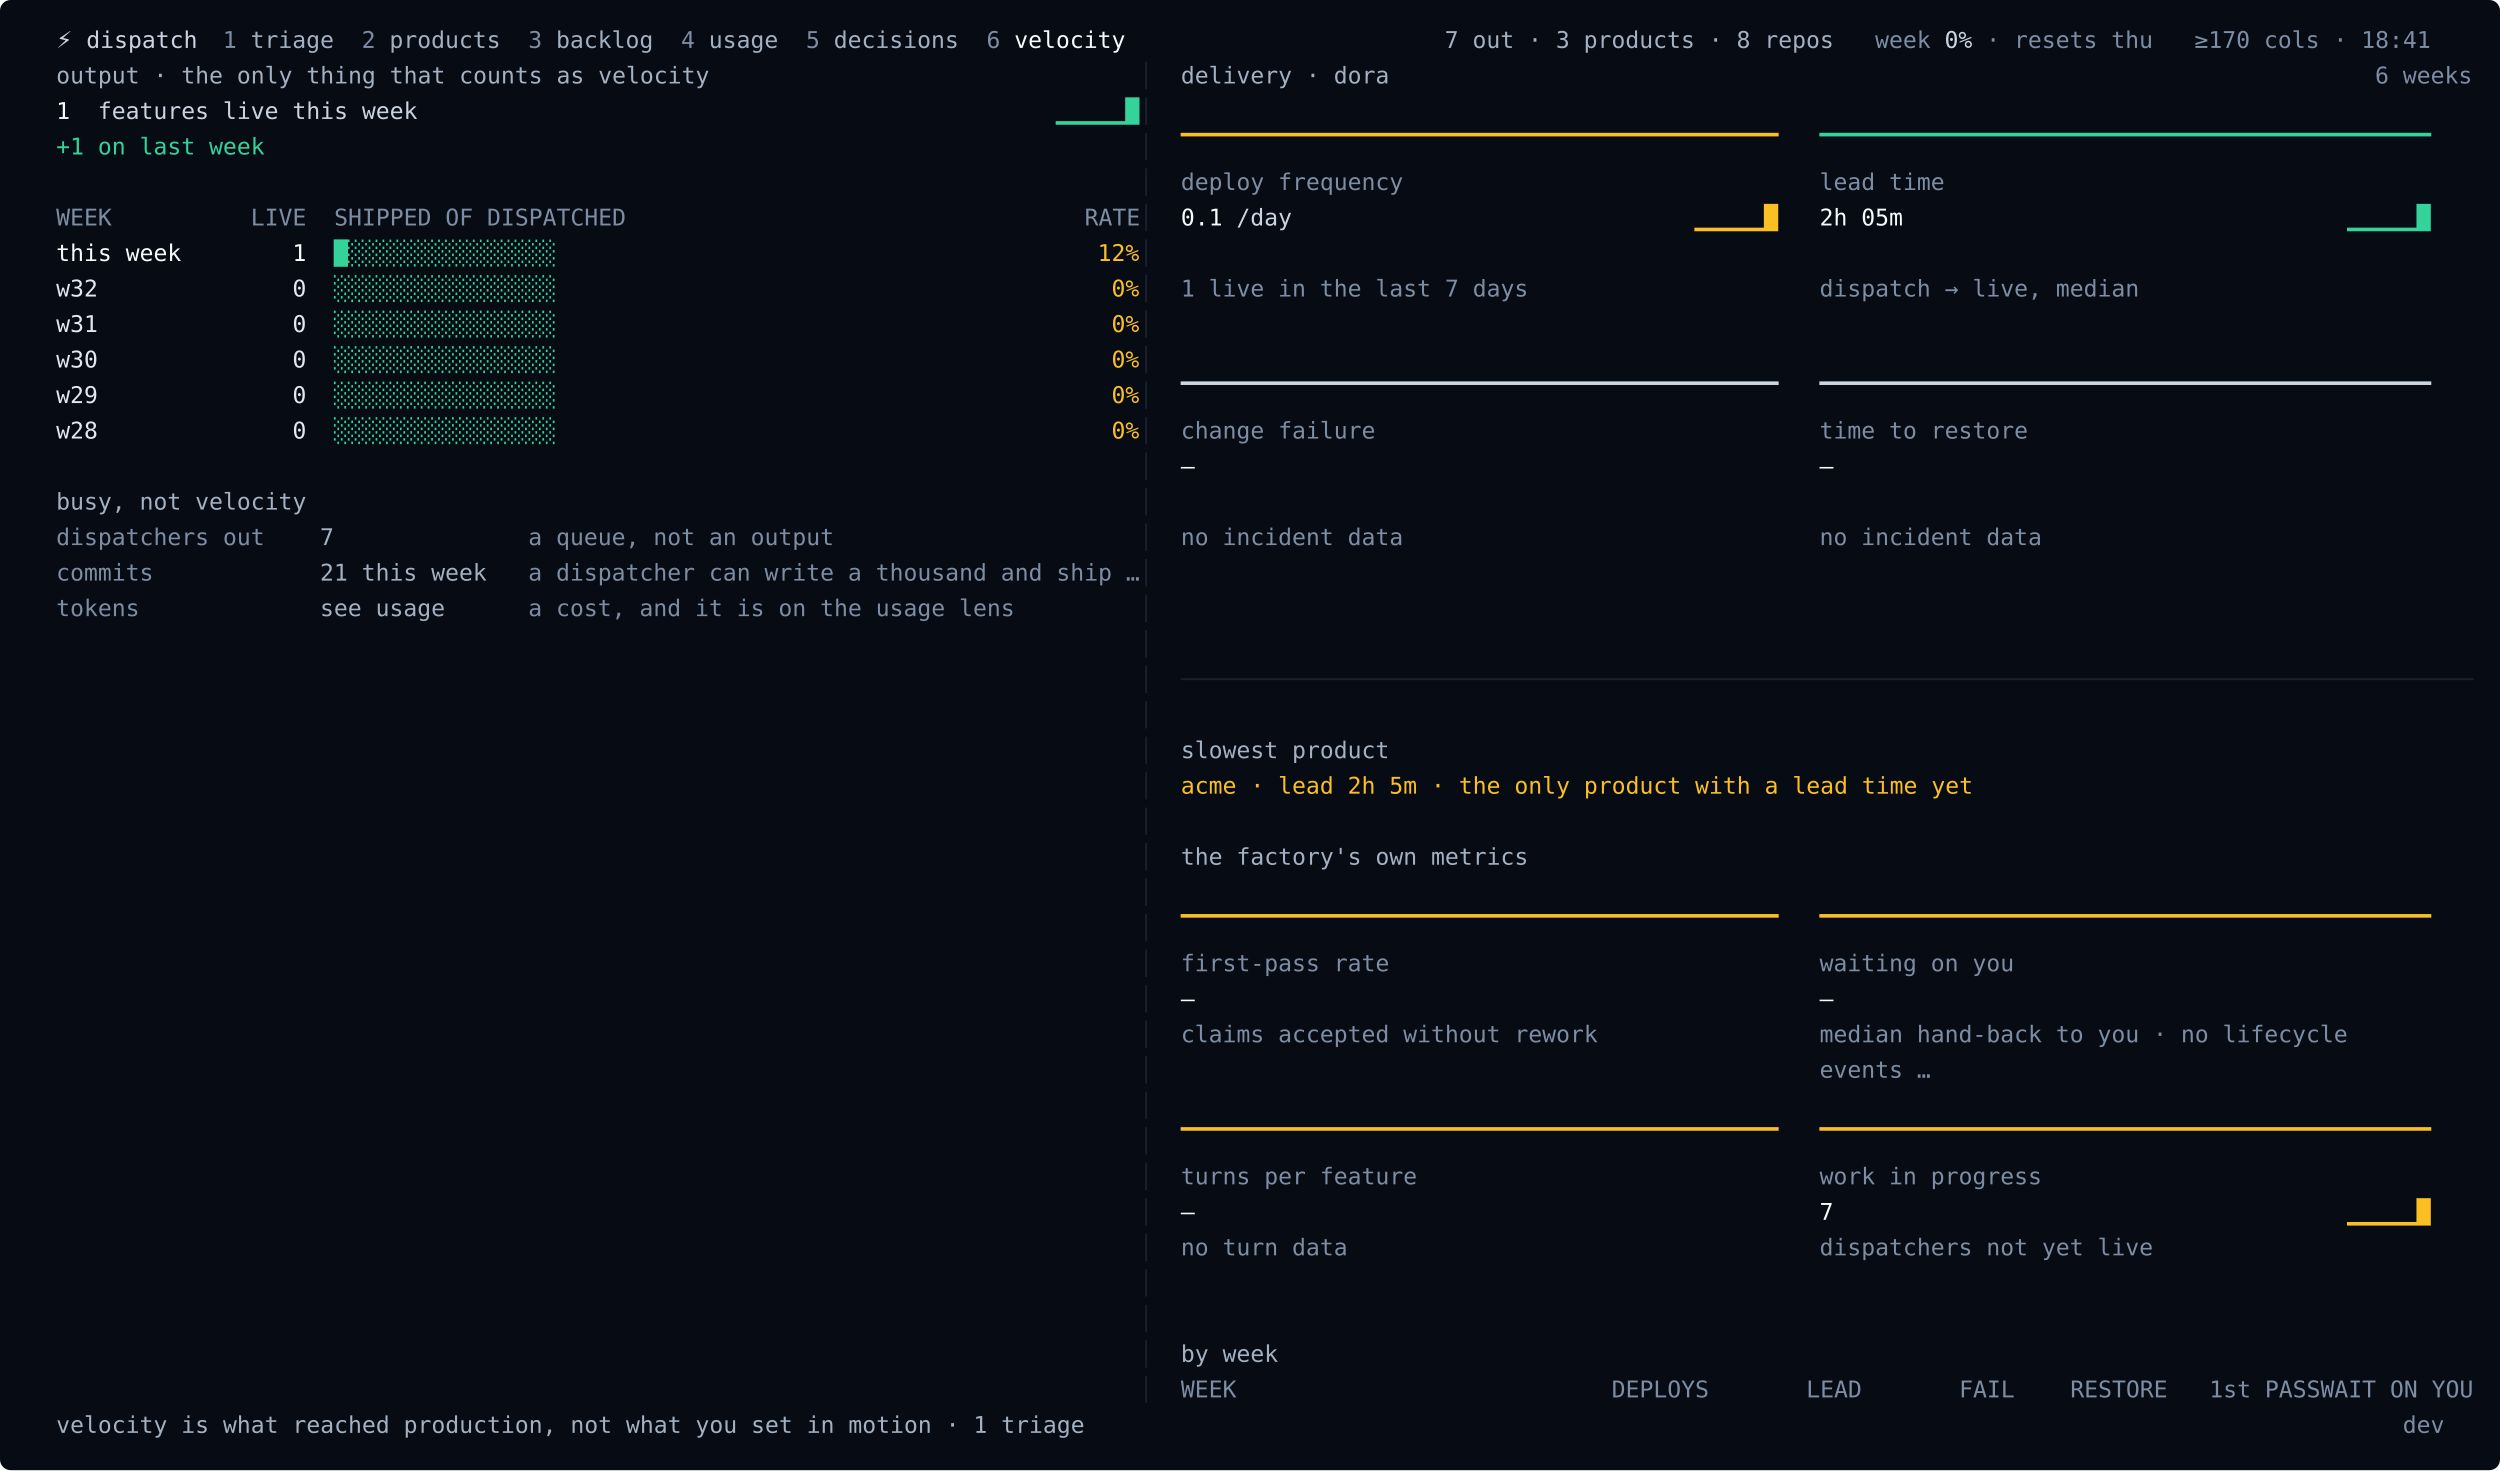
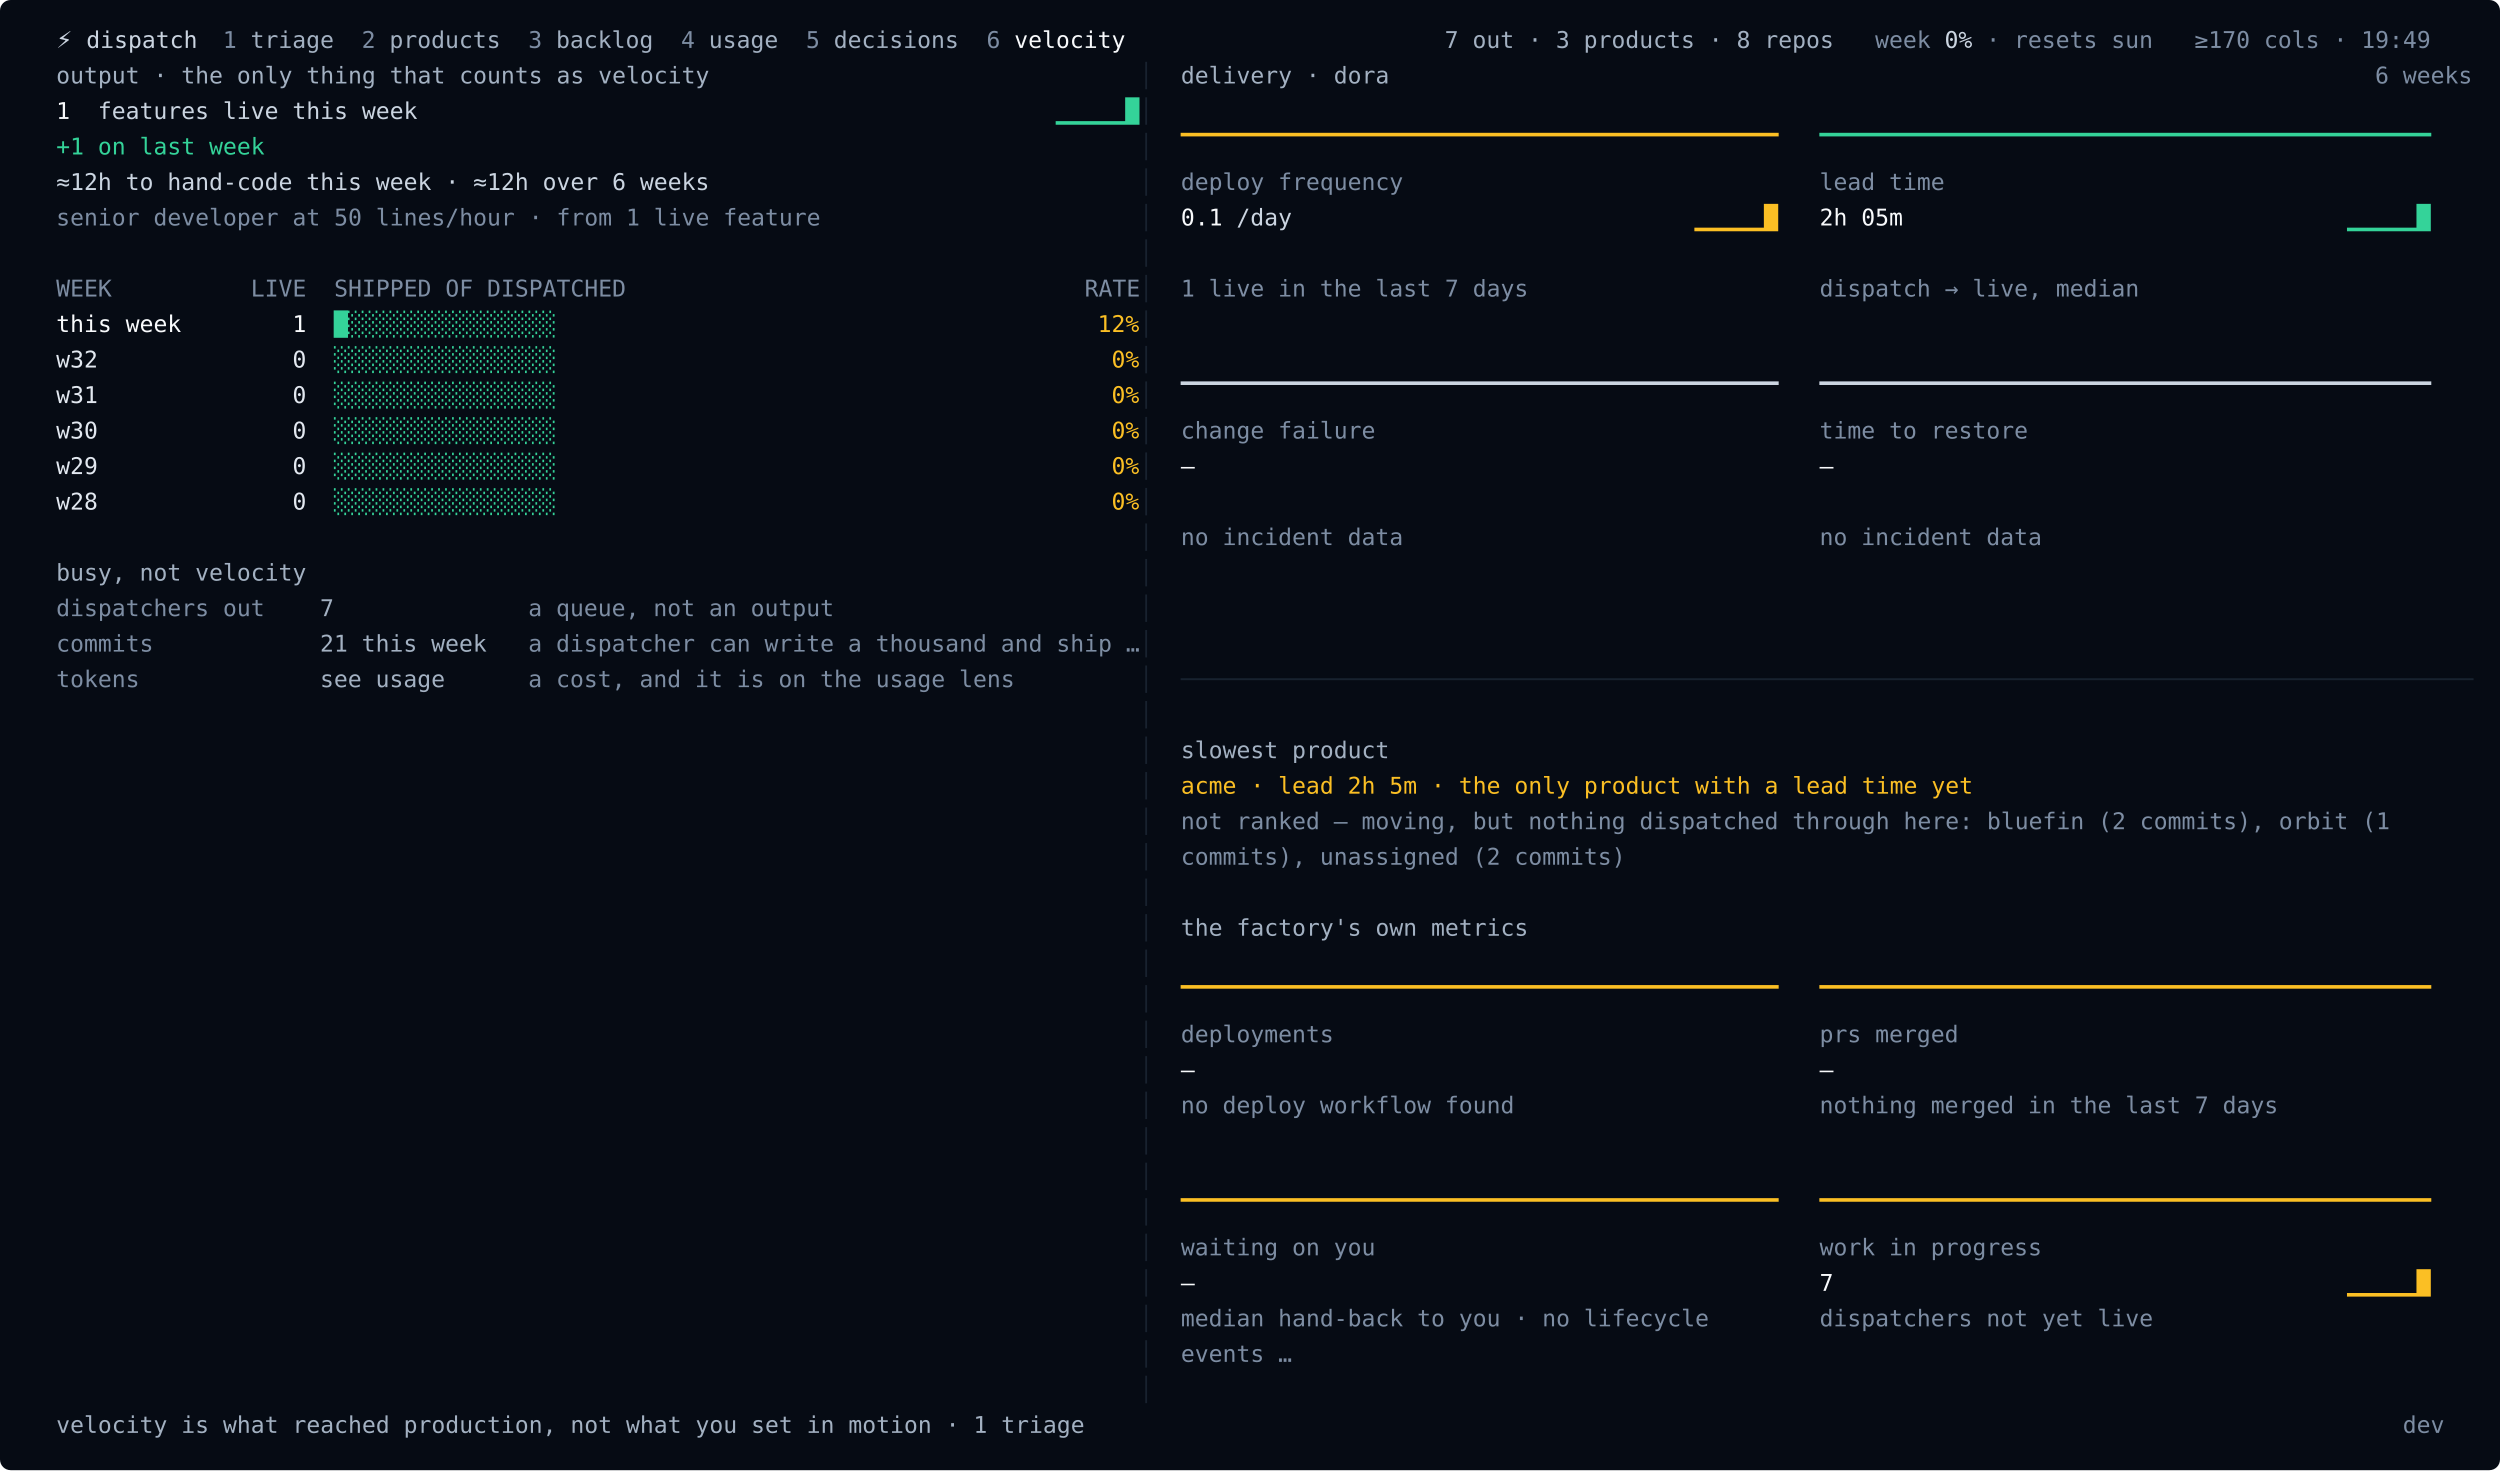
<svg xmlns="http://www.w3.org/2000/svg" width="1408" height="828" viewBox="0 0 1408 828" role="img" aria-label="The velocity lens">
  <rect width="1408" height="828" rx="6" fill="#060b14" />
  <g font-family="ui-monospace, SFMono-Regular, Menlo, Consolas, 'DejaVu Sans Mono', monospace" font-size="13.0" xml:space="preserve">
    <text xml:space="preserve" y="27.00" fill="#e2e8f0">
      <tspan x="16.00">  </tspan>
      <tspan x="31.64" fill="#cbd5e1">⚡ dispatch</tspan>
      <tspan x="109.84">  </tspan>
      <tspan x="125.48" fill="#7d8da3">1 </tspan>
      <tspan x="141.12" fill="#a3b1c2">triage</tspan>
      <tspan x="188.04">  </tspan>
      <tspan x="203.68" fill="#7d8da3">2 </tspan>
      <tspan x="219.32" fill="#a3b1c2">products</tspan>
      <tspan x="281.88">  </tspan>
      <tspan x="297.52" fill="#7d8da3">3 </tspan>
      <tspan x="313.16" fill="#a3b1c2">backlog</tspan>
      <tspan x="367.90">  </tspan>
      <tspan x="383.54" fill="#7d8da3">4 </tspan>
      <tspan x="399.18" fill="#a3b1c2">usage</tspan>
      <tspan x="438.28">  </tspan>
      <tspan x="453.92" fill="#7d8da3">5 </tspan>
      <tspan x="469.56" fill="#a3b1c2">decisions</tspan>
      <tspan x="539.94">  </tspan>
      <tspan x="555.58" fill="#7d8da3">6 </tspan>
      <tspan x="571.22" fill="#f8fafc">velocity</tspan>
      <tspan x="633.78">                       </tspan>
      <tspan x="813.64" fill="#a3b1c2">7 out · 3 products · 8 repos</tspan>
      <tspan x="1032.60">   </tspan>
      <tspan x="1056.06" fill="#7d8da3">week </tspan>
      <tspan x="1095.16" fill="#cbd5e1">0%</tspan>
-       <tspan x="1110.80" fill="#7d8da3"> · resets thu</tspan>
+       <tspan x="1110.80" fill="#7d8da3"> · resets sun</tspan>
      <tspan x="1212.46">   </tspan>
-       <tspan x="1235.92" fill="#7d8da3">≥170 cols · 18:41</tspan>
+       <tspan x="1235.92" fill="#7d8da3">≥170 cols · 19:49</tspan>
    </text>
    <text xml:space="preserve" y="47.00" fill="#e2e8f0">
      <tspan x="16.00">  </tspan>
      <tspan x="31.64" fill="#a3b1c2">output · the only thing that counts as velocity                               </tspan>
      <tspan x="641.60" fill="#18222f">│</tspan>
      <tspan x="649.42">  </tspan>
      <tspan x="665.06" fill="#a3b1c2">delivery · dora                                                                  </tspan>
      <tspan x="1298.48" fill="#7d8da3">     6 weeks</tspan>
    </text>
    <text xml:space="preserve" y="67.00" fill="#e2e8f0">
      <tspan x="16.00">  </tspan>
      <tspan x="31.64" fill="#f8fafc">1  </tspan>
      <tspan x="55.10" fill="#cbd5e1">features live this week                                              </tspan>
      <tspan x="594.68" fill="#34d399">▁▁▁▁▁█</tspan>
      <tspan x="641.60" fill="#18222f">│</tspan>
    </text>
    <text xml:space="preserve" y="87.00" fill="#e2e8f0">
      <tspan x="16.00">  </tspan>
      <tspan x="31.64" fill="#34d399">+1 on last week                                                               </tspan>
      <tspan x="641.60" fill="#18222f">│</tspan>
      <tspan x="649.42">  </tspan>
      <tspan x="665.06" fill="#fbbf24">▔▔▔▔▔▔▔▔▔▔▔▔▔▔▔▔▔▔▔▔▔▔▔▔▔▔▔▔▔▔▔▔▔▔▔▔▔▔▔▔▔▔▔</tspan>
      <tspan x="1001.32">   </tspan>
      <tspan x="1024.78" fill="#34d399">▔▔▔▔▔▔▔▔▔▔▔▔▔▔▔▔▔▔▔▔▔▔▔▔▔▔▔▔▔▔▔▔▔▔▔▔▔▔▔▔▔▔▔▔</tspan>
    </text>
    <text xml:space="preserve" y="107.00" fill="#e2e8f0">
-       <tspan x="16.00">                                                                                </tspan>
+       <tspan x="16.00">  </tspan>
+       <tspan x="31.64" fill="#cbd5e1">≈12h to hand-code this week · ≈12h over 6 weeks                               </tspan>
      <tspan x="641.60" fill="#18222f">│</tspan>
      <tspan x="649.42">  </tspan>
      <tspan x="665.06" fill="#7d8da3">deploy frequency                           </tspan>
      <tspan x="1001.32">   </tspan>
      <tspan x="1024.78" fill="#7d8da3">lead time                                   </tspan>
    </text>
    <text xml:space="preserve" y="127.00" fill="#e2e8f0">
      <tspan x="16.00">  </tspan>
-       <tspan x="31.64" fill="#7d8da3">WEEK          LIVE  SHIPPED OF DISPATCHED                                 RATE</tspan>
+       <tspan x="31.64" fill="#7d8da3">senior developer at 50 lines/hour · from 1 live feature                       </tspan>
      <tspan x="641.60" fill="#18222f">│</tspan>
      <tspan x="649.42">  </tspan>
      <tspan x="665.06" fill="#f8fafc">0.1 </tspan>
      <tspan x="696.34" fill="#cbd5e1">/day                             </tspan>
      <tspan x="954.40" fill="#fbbf24">▁▁▁▁▁█</tspan>
      <tspan x="1001.32">   </tspan>
      <tspan x="1024.78" fill="#f8fafc">2h 05m </tspan>
      <tspan x="1079.52" fill="#cbd5e1">                               </tspan>
      <tspan x="1321.94" fill="#34d399">▁▁▁▁▁█</tspan>
    </text>
    <text xml:space="preserve" y="147.00" fill="#e2e8f0">
+       <tspan x="16.00">                                                                                </tspan>
+       <tspan x="641.60" fill="#18222f">│</tspan>
+       <tspan x="649.42">  </tspan>
+       <tspan x="665.06" fill="#fbbf24">                                           </tspan>
+       <tspan x="1001.32">   </tspan>
+       <tspan x="1024.78" fill="#fbbf24">                                            </tspan>
+     </text>
+     <text xml:space="preserve" y="167.00" fill="#e2e8f0">
+       <tspan x="16.00">  </tspan>
+       <tspan x="31.64" fill="#7d8da3">WEEK          LIVE  SHIPPED OF DISPATCHED                                 RATE</tspan>
+       <tspan x="641.60" fill="#18222f">│</tspan>
+       <tspan x="649.42">  </tspan>
+       <tspan x="665.06" fill="#7d8da3">1 live in the last 7 days                  </tspan>
+       <tspan x="1001.32">   </tspan>
+       <tspan x="1024.78" fill="#7d8da3">dispatch → live, median                     </tspan>
+     </text>
+     <text xml:space="preserve" y="187.00" fill="#e2e8f0">
      <tspan x="16.00">  </tspan>
      <tspan x="31.64" fill="#f8fafc">this week        1</tspan>
      <tspan x="172.40" fill="#34d399">  █░░░░░░░░░░░░░░░                                   </tspan>
      <tspan x="586.86" fill="#fbbf24">    12%</tspan>
      <tspan x="641.60" fill="#18222f">│</tspan>
      <tspan x="649.42">  </tspan>
-       <tspan x="665.06" fill="#fbbf24">                                           </tspan>
-       <tspan x="1001.32">   </tspan>
-       <tspan x="1024.78" fill="#fbbf24">                                            </tspan>
-     </text>
-     <text xml:space="preserve" y="167.00" fill="#e2e8f0">
+       <tspan x="665.06" fill="#7d8da3">                                           </tspan>
+       <tspan x="1001.32">   </tspan>
+       <tspan x="1024.78" fill="#7d8da3">                                            </tspan>
+     </text>
+     <text xml:space="preserve" y="207.00" fill="#e2e8f0">
      <tspan x="16.00">  </tspan>
      <tspan x="31.64">w32              0</tspan>
      <tspan x="172.40" fill="#34d399">  ░░░░░░░░░░░░░░░░                                   </tspan>
      <tspan x="586.86" fill="#fbbf24">     0%</tspan>
      <tspan x="641.60" fill="#18222f">│</tspan>
-       <tspan x="649.42">  </tspan>
-       <tspan x="665.06" fill="#7d8da3">1 live in the last 7 days                  </tspan>
-       <tspan x="1001.32">   </tspan>
-       <tspan x="1024.78" fill="#7d8da3">dispatch → live, median                     </tspan>
-     </text>
-     <text xml:space="preserve" y="187.00" fill="#e2e8f0">
+     </text>
+     <text xml:space="preserve" y="227.00" fill="#e2e8f0">
      <tspan x="16.00">  </tspan>
      <tspan x="31.64">w31              0</tspan>
      <tspan x="172.40" fill="#34d399">  ░░░░░░░░░░░░░░░░                                   </tspan>
      <tspan x="586.86" fill="#fbbf24">     0%</tspan>
      <tspan x="641.60" fill="#18222f">│</tspan>
      <tspan x="649.42">  </tspan>
-       <tspan x="665.06" fill="#7d8da3">                                           </tspan>
-       <tspan x="1001.32">   </tspan>
-       <tspan x="1024.78" fill="#7d8da3">                                            </tspan>
-     </text>
-     <text xml:space="preserve" y="207.00" fill="#e2e8f0">
+       <tspan x="665.06" fill="#cbd5e1">▔▔▔▔▔▔▔▔▔▔▔▔▔▔▔▔▔▔▔▔▔▔▔▔▔▔▔▔▔▔▔▔▔▔▔▔▔▔▔▔▔▔▔</tspan>
+       <tspan x="1001.32">   </tspan>
+       <tspan x="1024.78" fill="#cbd5e1">▔▔▔▔▔▔▔▔▔▔▔▔▔▔▔▔▔▔▔▔▔▔▔▔▔▔▔▔▔▔▔▔▔▔▔▔▔▔▔▔▔▔▔▔</tspan>
+     </text>
+     <text xml:space="preserve" y="247.00" fill="#e2e8f0">
      <tspan x="16.00">  </tspan>
      <tspan x="31.64">w30              0</tspan>
      <tspan x="172.40" fill="#34d399">  ░░░░░░░░░░░░░░░░                                   </tspan>
      <tspan x="586.86" fill="#fbbf24">     0%</tspan>
      <tspan x="641.60" fill="#18222f">│</tspan>
-     </text>
-     <text xml:space="preserve" y="227.00" fill="#e2e8f0">
+       <tspan x="649.42">  </tspan>
+       <tspan x="665.06" fill="#7d8da3">change failure                             </tspan>
+       <tspan x="1001.32">   </tspan>
+       <tspan x="1024.78" fill="#7d8da3">time to restore                             </tspan>
+     </text>
+     <text xml:space="preserve" y="267.00" fill="#e2e8f0">
      <tspan x="16.00">  </tspan>
      <tspan x="31.64">w29              0</tspan>
      <tspan x="172.40" fill="#34d399">  ░░░░░░░░░░░░░░░░                                   </tspan>
      <tspan x="586.86" fill="#fbbf24">     0%</tspan>
-       <tspan x="641.60" fill="#18222f">│</tspan>
-       <tspan x="649.42">  </tspan>
-       <tspan x="665.06" fill="#cbd5e1">▔▔▔▔▔▔▔▔▔▔▔▔▔▔▔▔▔▔▔▔▔▔▔▔▔▔▔▔▔▔▔▔▔▔▔▔▔▔▔▔▔▔▔</tspan>
-       <tspan x="1001.32">   </tspan>
-       <tspan x="1024.78" fill="#cbd5e1">▔▔▔▔▔▔▔▔▔▔▔▔▔▔▔▔▔▔▔▔▔▔▔▔▔▔▔▔▔▔▔▔▔▔▔▔▔▔▔▔▔▔▔▔</tspan>
-     </text>
-     <text xml:space="preserve" y="247.00" fill="#e2e8f0">
-       <tspan x="16.00">  </tspan>
-       <tspan x="31.64">w28              0</tspan>
-       <tspan x="172.40" fill="#34d399">  ░░░░░░░░░░░░░░░░                                   </tspan>
-       <tspan x="586.86" fill="#fbbf24">     0%</tspan>
-       <tspan x="641.60" fill="#18222f">│</tspan>
-       <tspan x="649.42">  </tspan>
-       <tspan x="665.06" fill="#7d8da3">change failure                             </tspan>
-       <tspan x="1001.32">   </tspan>
-       <tspan x="1024.78" fill="#7d8da3">time to restore                             </tspan>
-     </text>
-     <text xml:space="preserve" y="267.00" fill="#e2e8f0">
-       <tspan x="16.00">                                                                                </tspan>
      <tspan x="641.60" fill="#18222f">│</tspan>
      <tspan x="649.42">  </tspan>
      <tspan x="665.06" fill="#f8fafc">— </tspan>
      <tspan x="680.70" fill="#cbd5e1">                                         </tspan>
      <tspan x="1001.32">   </tspan>
      <tspan x="1024.78" fill="#f8fafc">— </tspan>
      <tspan x="1040.42" fill="#cbd5e1">                                          </tspan>
    </text>
    <text xml:space="preserve" y="287.00" fill="#e2e8f0">
      <tspan x="16.00">  </tspan>
+       <tspan x="31.64">w28              0</tspan>
+       <tspan x="172.40" fill="#34d399">  ░░░░░░░░░░░░░░░░                                   </tspan>
+       <tspan x="586.86" fill="#fbbf24">     0%</tspan>
+       <tspan x="641.60" fill="#18222f">│</tspan>
+       <tspan x="649.42">  </tspan>
+       <tspan x="665.06" fill="#fbbf24">                                           </tspan>
+       <tspan x="1001.32">   </tspan>
+       <tspan x="1024.78" fill="#fbbf24">                                            </tspan>
+     </text>
+     <text xml:space="preserve" y="307.00" fill="#e2e8f0">
+       <tspan x="16.00">                                                                                </tspan>
+       <tspan x="641.60" fill="#18222f">│</tspan>
+       <tspan x="649.42">  </tspan>
+       <tspan x="665.06" fill="#7d8da3">no incident data                           </tspan>
+       <tspan x="1001.32">   </tspan>
+       <tspan x="1024.78" fill="#7d8da3">no incident data                            </tspan>
+     </text>
+     <text xml:space="preserve" y="327.00" fill="#e2e8f0">
+       <tspan x="16.00">  </tspan>
      <tspan x="31.64" fill="#a3b1c2">busy, not velocity                                                            </tspan>
      <tspan x="641.60" fill="#18222f">│</tspan>
      <tspan x="649.42">  </tspan>
-       <tspan x="665.06" fill="#fbbf24">                                           </tspan>
-       <tspan x="1001.32">   </tspan>
-       <tspan x="1024.78" fill="#fbbf24">                                            </tspan>
-     </text>
-     <text xml:space="preserve" y="307.00" fill="#e2e8f0">
+       <tspan x="665.06" fill="#7d8da3">                                           </tspan>
+       <tspan x="1001.32">   </tspan>
+       <tspan x="1024.78" fill="#7d8da3">                                            </tspan>
+     </text>
+     <text xml:space="preserve" y="347.00" fill="#e2e8f0">
      <tspan x="16.00">  </tspan>
      <tspan x="31.64" fill="#7d8da3">dispatchers out    </tspan>
      <tspan x="180.22" fill="#a3b1c2">7              </tspan>
      <tspan x="297.52" fill="#7d8da3">a queue, not an output                      </tspan>
      <tspan x="641.60" fill="#18222f">│</tspan>
-       <tspan x="649.42">  </tspan>
-       <tspan x="665.06" fill="#7d8da3">no incident data                           </tspan>
-       <tspan x="1001.32">   </tspan>
-       <tspan x="1024.78" fill="#7d8da3">no incident data                            </tspan>
-     </text>
-     <text xml:space="preserve" y="327.00" fill="#e2e8f0">
+     </text>
+     <text xml:space="preserve" y="367.00" fill="#e2e8f0">
      <tspan x="16.00">  </tspan>
      <tspan x="31.64" fill="#7d8da3">commits            </tspan>
      <tspan x="180.22" fill="#a3b1c2">21 this week   </tspan>
      <tspan x="297.52" fill="#7d8da3">a dispatcher can write a thousand and ship …</tspan>
      <tspan x="641.60" fill="#18222f">│</tspan>
-       <tspan x="649.42">  </tspan>
-       <tspan x="665.06" fill="#7d8da3">                                           </tspan>
-       <tspan x="1001.32">   </tspan>
-       <tspan x="1024.78" fill="#7d8da3">                                            </tspan>
-     </text>
-     <text xml:space="preserve" y="347.00" fill="#e2e8f0">
+     </text>
+     <text xml:space="preserve" y="387.00" fill="#e2e8f0">
      <tspan x="16.00">  </tspan>
      <tspan x="31.64" fill="#7d8da3">tokens             </tspan>
      <tspan x="180.22" fill="#a3b1c2">see usage      </tspan>
      <tspan x="297.52" fill="#7d8da3">a cost, and it is on the usage lens         </tspan>
      <tspan x="641.60" fill="#18222f">│</tspan>
-     </text>
-     <text xml:space="preserve" y="367.00" fill="#e2e8f0">
-       <tspan x="16.00">                                                                                </tspan>
-       <tspan x="641.60" fill="#18222f">│</tspan>
-     </text>
-     <text xml:space="preserve" y="387.00" fill="#e2e8f0">
-       <tspan x="16.00">                                                                                </tspan>
-       <tspan x="641.60" fill="#18222f">│</tspan>
      <tspan x="649.42">  </tspan>
      <tspan x="665.06" fill="#18222f">─────────────────────────────────────────────────────────────────────────────────────────────</tspan>
    </text>
    <text xml:space="preserve" y="407.00" fill="#e2e8f0">
      <tspan x="16.00">                                                                                </tspan>
      <tspan x="641.60" fill="#18222f">│</tspan>
    </text>
    <text xml:space="preserve" y="427.00" fill="#e2e8f0">
      <tspan x="16.00">                                                                                </tspan>
      <tspan x="641.60" fill="#18222f">│</tspan>
      <tspan x="649.42">  </tspan>
      <tspan x="665.06" fill="#a3b1c2">slowest product</tspan>
    </text>
    <text xml:space="preserve" y="447.00" fill="#e2e8f0">
      <tspan x="16.00">                                                                                </tspan>
      <tspan x="641.60" fill="#18222f">│</tspan>
      <tspan x="649.42">  </tspan>
      <tspan x="665.06" fill="#fbbf24">acme · lead 2h 5m · the only product with a lead time yet</tspan>
    </text>
    <text xml:space="preserve" y="467.00" fill="#e2e8f0">
      <tspan x="16.00">                                                                                </tspan>
      <tspan x="641.60" fill="#18222f">│</tspan>
+       <tspan x="649.42">  </tspan>
+       <tspan x="665.06" fill="#7d8da3">not ranked — moving, but nothing dispatched through here: bluefin (2 commits), orbit (1</tspan>
    </text>
    <text xml:space="preserve" y="487.00" fill="#e2e8f0">
      <tspan x="16.00">                                                                                </tspan>
      <tspan x="641.60" fill="#18222f">│</tspan>
      <tspan x="649.42">  </tspan>
+       <tspan x="665.06" fill="#7d8da3">commits), unassigned (2 commits)</tspan>
+     </text>
+     <text xml:space="preserve" y="507.00" fill="#e2e8f0">
+       <tspan x="16.00">                                                                                </tspan>
+       <tspan x="641.60" fill="#18222f">│</tspan>
+     </text>
+     <text xml:space="preserve" y="527.00" fill="#e2e8f0">
+       <tspan x="16.00">                                                                                </tspan>
+       <tspan x="641.60" fill="#18222f">│</tspan>
+       <tspan x="649.42">  </tspan>
      <tspan x="665.06" fill="#a3b1c2">the factory's own metrics</tspan>
    </text>
-     <text xml:space="preserve" y="507.00" fill="#e2e8f0">
-       <tspan x="16.00">                                                                                </tspan>
-       <tspan x="641.60" fill="#18222f">│</tspan>
-     </text>
-     <text xml:space="preserve" y="527.00" fill="#e2e8f0">
+     <text xml:space="preserve" y="547.00" fill="#e2e8f0">
+       <tspan x="16.00">                                                                                </tspan>
+       <tspan x="641.60" fill="#18222f">│</tspan>
+     </text>
+     <text xml:space="preserve" y="567.00" fill="#e2e8f0">
      <tspan x="16.00">                                                                                </tspan>
      <tspan x="641.60" fill="#18222f">│</tspan>
      <tspan x="649.42">  </tspan>
      <tspan x="665.06" fill="#fbbf24">▔▔▔▔▔▔▔▔▔▔▔▔▔▔▔▔▔▔▔▔▔▔▔▔▔▔▔▔▔▔▔▔▔▔▔▔▔▔▔▔▔▔▔</tspan>
      <tspan x="1001.32">   </tspan>
      <tspan x="1024.78" fill="#fbbf24">▔▔▔▔▔▔▔▔▔▔▔▔▔▔▔▔▔▔▔▔▔▔▔▔▔▔▔▔▔▔▔▔▔▔▔▔▔▔▔▔▔▔▔▔</tspan>
    </text>
-     <text xml:space="preserve" y="547.00" fill="#e2e8f0">
-       <tspan x="16.00">                                                                                </tspan>
-       <tspan x="641.60" fill="#18222f">│</tspan>
-       <tspan x="649.42">  </tspan>
-       <tspan x="665.06" fill="#7d8da3">first-pass rate                            </tspan>
-       <tspan x="1001.32">   </tspan>
-       <tspan x="1024.78" fill="#7d8da3">waiting on you                              </tspan>
-     </text>
-     <text xml:space="preserve" y="567.00" fill="#e2e8f0">
+     <text xml:space="preserve" y="587.00" fill="#e2e8f0">
+       <tspan x="16.00">                                                                                </tspan>
+       <tspan x="641.60" fill="#18222f">│</tspan>
+       <tspan x="649.42">  </tspan>
+       <tspan x="665.06" fill="#7d8da3">deployments                                </tspan>
+       <tspan x="1001.32">   </tspan>
+       <tspan x="1024.78" fill="#7d8da3">prs merged                                  </tspan>
+     </text>
+     <text xml:space="preserve" y="607.00" fill="#e2e8f0">
      <tspan x="16.00">                                                                                </tspan>
      <tspan x="641.60" fill="#18222f">│</tspan>
      <tspan x="649.42">  </tspan>
      <tspan x="665.06" fill="#f8fafc">— </tspan>
      <tspan x="680.70" fill="#cbd5e1">                                         </tspan>
      <tspan x="1001.32">   </tspan>
      <tspan x="1024.78" fill="#f8fafc">— </tspan>
      <tspan x="1040.42" fill="#cbd5e1">                                          </tspan>
    </text>
-     <text xml:space="preserve" y="587.00" fill="#e2e8f0">
-       <tspan x="16.00">                                                                                </tspan>
-       <tspan x="641.60" fill="#18222f">│</tspan>
-       <tspan x="649.42">  </tspan>
-       <tspan x="665.06" fill="#7d8da3">claims accepted without rework             </tspan>
-       <tspan x="1001.32">   </tspan>
-       <tspan x="1024.78" fill="#7d8da3">median hand-back to you · no lifecycle      </tspan>
-     </text>
-     <text xml:space="preserve" y="607.00" fill="#e2e8f0">
+     <text xml:space="preserve" y="627.00" fill="#e2e8f0">
+       <tspan x="16.00">                                                                                </tspan>
+       <tspan x="641.60" fill="#18222f">│</tspan>
+       <tspan x="649.42">  </tspan>
+       <tspan x="665.06" fill="#7d8da3">no deploy workflow found                   </tspan>
+       <tspan x="1001.32">   </tspan>
+       <tspan x="1024.78" fill="#7d8da3">nothing merged in the last 7 days           </tspan>
+     </text>
+     <text xml:space="preserve" y="647.00" fill="#e2e8f0">
      <tspan x="16.00">                                                                                </tspan>
      <tspan x="641.60" fill="#18222f">│</tspan>
      <tspan x="649.42">  </tspan>
      <tspan x="665.06" fill="#7d8da3">                                           </tspan>
      <tspan x="1001.32">   </tspan>
-       <tspan x="1024.78" fill="#7d8da3">events …                                    </tspan>
-     </text>
-     <text xml:space="preserve" y="627.00" fill="#e2e8f0">
-       <tspan x="16.00">                                                                                </tspan>
-       <tspan x="641.60" fill="#18222f">│</tspan>
-     </text>
-     <text xml:space="preserve" y="647.00" fill="#e2e8f0">
+       <tspan x="1024.78" fill="#7d8da3">                                            </tspan>
+     </text>
+     <text xml:space="preserve" y="667.00" fill="#e2e8f0">
+       <tspan x="16.00">                                                                                </tspan>
+       <tspan x="641.60" fill="#18222f">│</tspan>
+     </text>
+     <text xml:space="preserve" y="687.00" fill="#e2e8f0">
      <tspan x="16.00">                                                                                </tspan>
      <tspan x="641.60" fill="#18222f">│</tspan>
      <tspan x="649.42">  </tspan>
      <tspan x="665.06" fill="#fbbf24">▔▔▔▔▔▔▔▔▔▔▔▔▔▔▔▔▔▔▔▔▔▔▔▔▔▔▔▔▔▔▔▔▔▔▔▔▔▔▔▔▔▔▔</tspan>
      <tspan x="1001.32">   </tspan>
      <tspan x="1024.78" fill="#fbbf24">▔▔▔▔▔▔▔▔▔▔▔▔▔▔▔▔▔▔▔▔▔▔▔▔▔▔▔▔▔▔▔▔▔▔▔▔▔▔▔▔▔▔▔▔</tspan>
    </text>
-     <text xml:space="preserve" y="667.00" fill="#e2e8f0">
-       <tspan x="16.00">                                                                                </tspan>
-       <tspan x="641.60" fill="#18222f">│</tspan>
-       <tspan x="649.42">  </tspan>
-       <tspan x="665.06" fill="#7d8da3">turns per feature                          </tspan>
+     <text xml:space="preserve" y="707.00" fill="#e2e8f0">
+       <tspan x="16.00">                                                                                </tspan>
+       <tspan x="641.60" fill="#18222f">│</tspan>
+       <tspan x="649.42">  </tspan>
+       <tspan x="665.06" fill="#7d8da3">waiting on you                             </tspan>
      <tspan x="1001.32">   </tspan>
      <tspan x="1024.78" fill="#7d8da3">work in progress                            </tspan>
    </text>
-     <text xml:space="preserve" y="687.00" fill="#e2e8f0">
+     <text xml:space="preserve" y="727.00" fill="#e2e8f0">
      <tspan x="16.00">                                                                                </tspan>
      <tspan x="641.60" fill="#18222f">│</tspan>
      <tspan x="649.42">  </tspan>
      <tspan x="665.06" fill="#f8fafc">— </tspan>
      <tspan x="680.70" fill="#cbd5e1">                                         </tspan>
      <tspan x="1001.32">   </tspan>
      <tspan x="1024.78" fill="#f8fafc">7 </tspan>
      <tspan x="1040.42" fill="#cbd5e1">                                    </tspan>
      <tspan x="1321.94" fill="#fbbf24">▁▁▁▁▁█</tspan>
    </text>
-     <text xml:space="preserve" y="707.00" fill="#e2e8f0">
-       <tspan x="16.00">                                                                                </tspan>
-       <tspan x="641.60" fill="#18222f">│</tspan>
-       <tspan x="649.42">  </tspan>
-       <tspan x="665.06" fill="#7d8da3">no turn data                               </tspan>
+     <text xml:space="preserve" y="747.00" fill="#e2e8f0">
+       <tspan x="16.00">                                                                                </tspan>
+       <tspan x="641.60" fill="#18222f">│</tspan>
+       <tspan x="649.42">  </tspan>
+       <tspan x="665.06" fill="#7d8da3">median hand-back to you · no lifecycle     </tspan>
      <tspan x="1001.32">   </tspan>
      <tspan x="1024.78" fill="#7d8da3">dispatchers not yet live                    </tspan>
    </text>
-     <text xml:space="preserve" y="727.00" fill="#e2e8f0">
-       <tspan x="16.00">                                                                                </tspan>
-       <tspan x="641.60" fill="#18222f">│</tspan>
-       <tspan x="649.42">  </tspan>
-       <tspan x="665.06" fill="#7d8da3">                                           </tspan>
+     <text xml:space="preserve" y="767.00" fill="#e2e8f0">
+       <tspan x="16.00">                                                                                </tspan>
+       <tspan x="641.60" fill="#18222f">│</tspan>
+       <tspan x="649.42">  </tspan>
+       <tspan x="665.06" fill="#7d8da3">events …                                   </tspan>
      <tspan x="1001.32">   </tspan>
      <tspan x="1024.78" fill="#7d8da3">                                            </tspan>
    </text>
-     <text xml:space="preserve" y="747.00" fill="#e2e8f0">
-       <tspan x="16.00">                                                                                </tspan>
-       <tspan x="641.60" fill="#18222f">│</tspan>
-     </text>
-     <text xml:space="preserve" y="767.00" fill="#e2e8f0">
-       <tspan x="16.00">                                                                                </tspan>
-       <tspan x="641.60" fill="#18222f">│</tspan>
-       <tspan x="649.42">  </tspan>
-       <tspan x="665.06" fill="#a3b1c2">by week</tspan>
-     </text>
    <text xml:space="preserve" y="787.00" fill="#e2e8f0">
      <tspan x="16.00">                                                                                </tspan>
      <tspan x="641.60" fill="#18222f">│</tspan>
-       <tspan x="649.42">  </tspan>
-       <tspan x="665.06" fill="#7d8da3">WEEK                           DEPLOYS       LEAD       FAIL    RESTORE   1st PASSWAIT ON YOU</tspan>
    </text>
    <text xml:space="preserve" y="807.00" fill="#e2e8f0">
      <tspan x="16.00">  </tspan>
      <tspan x="31.64" fill="#a3b1c2">velocity is what reached production, not what you set in motion · 1 triage</tspan>
      <tspan x="610.32">                                                                                               </tspan>
      <tspan x="1353.22" fill="#7d8da3">dev</tspan>
    </text>
  </g>
</svg>
